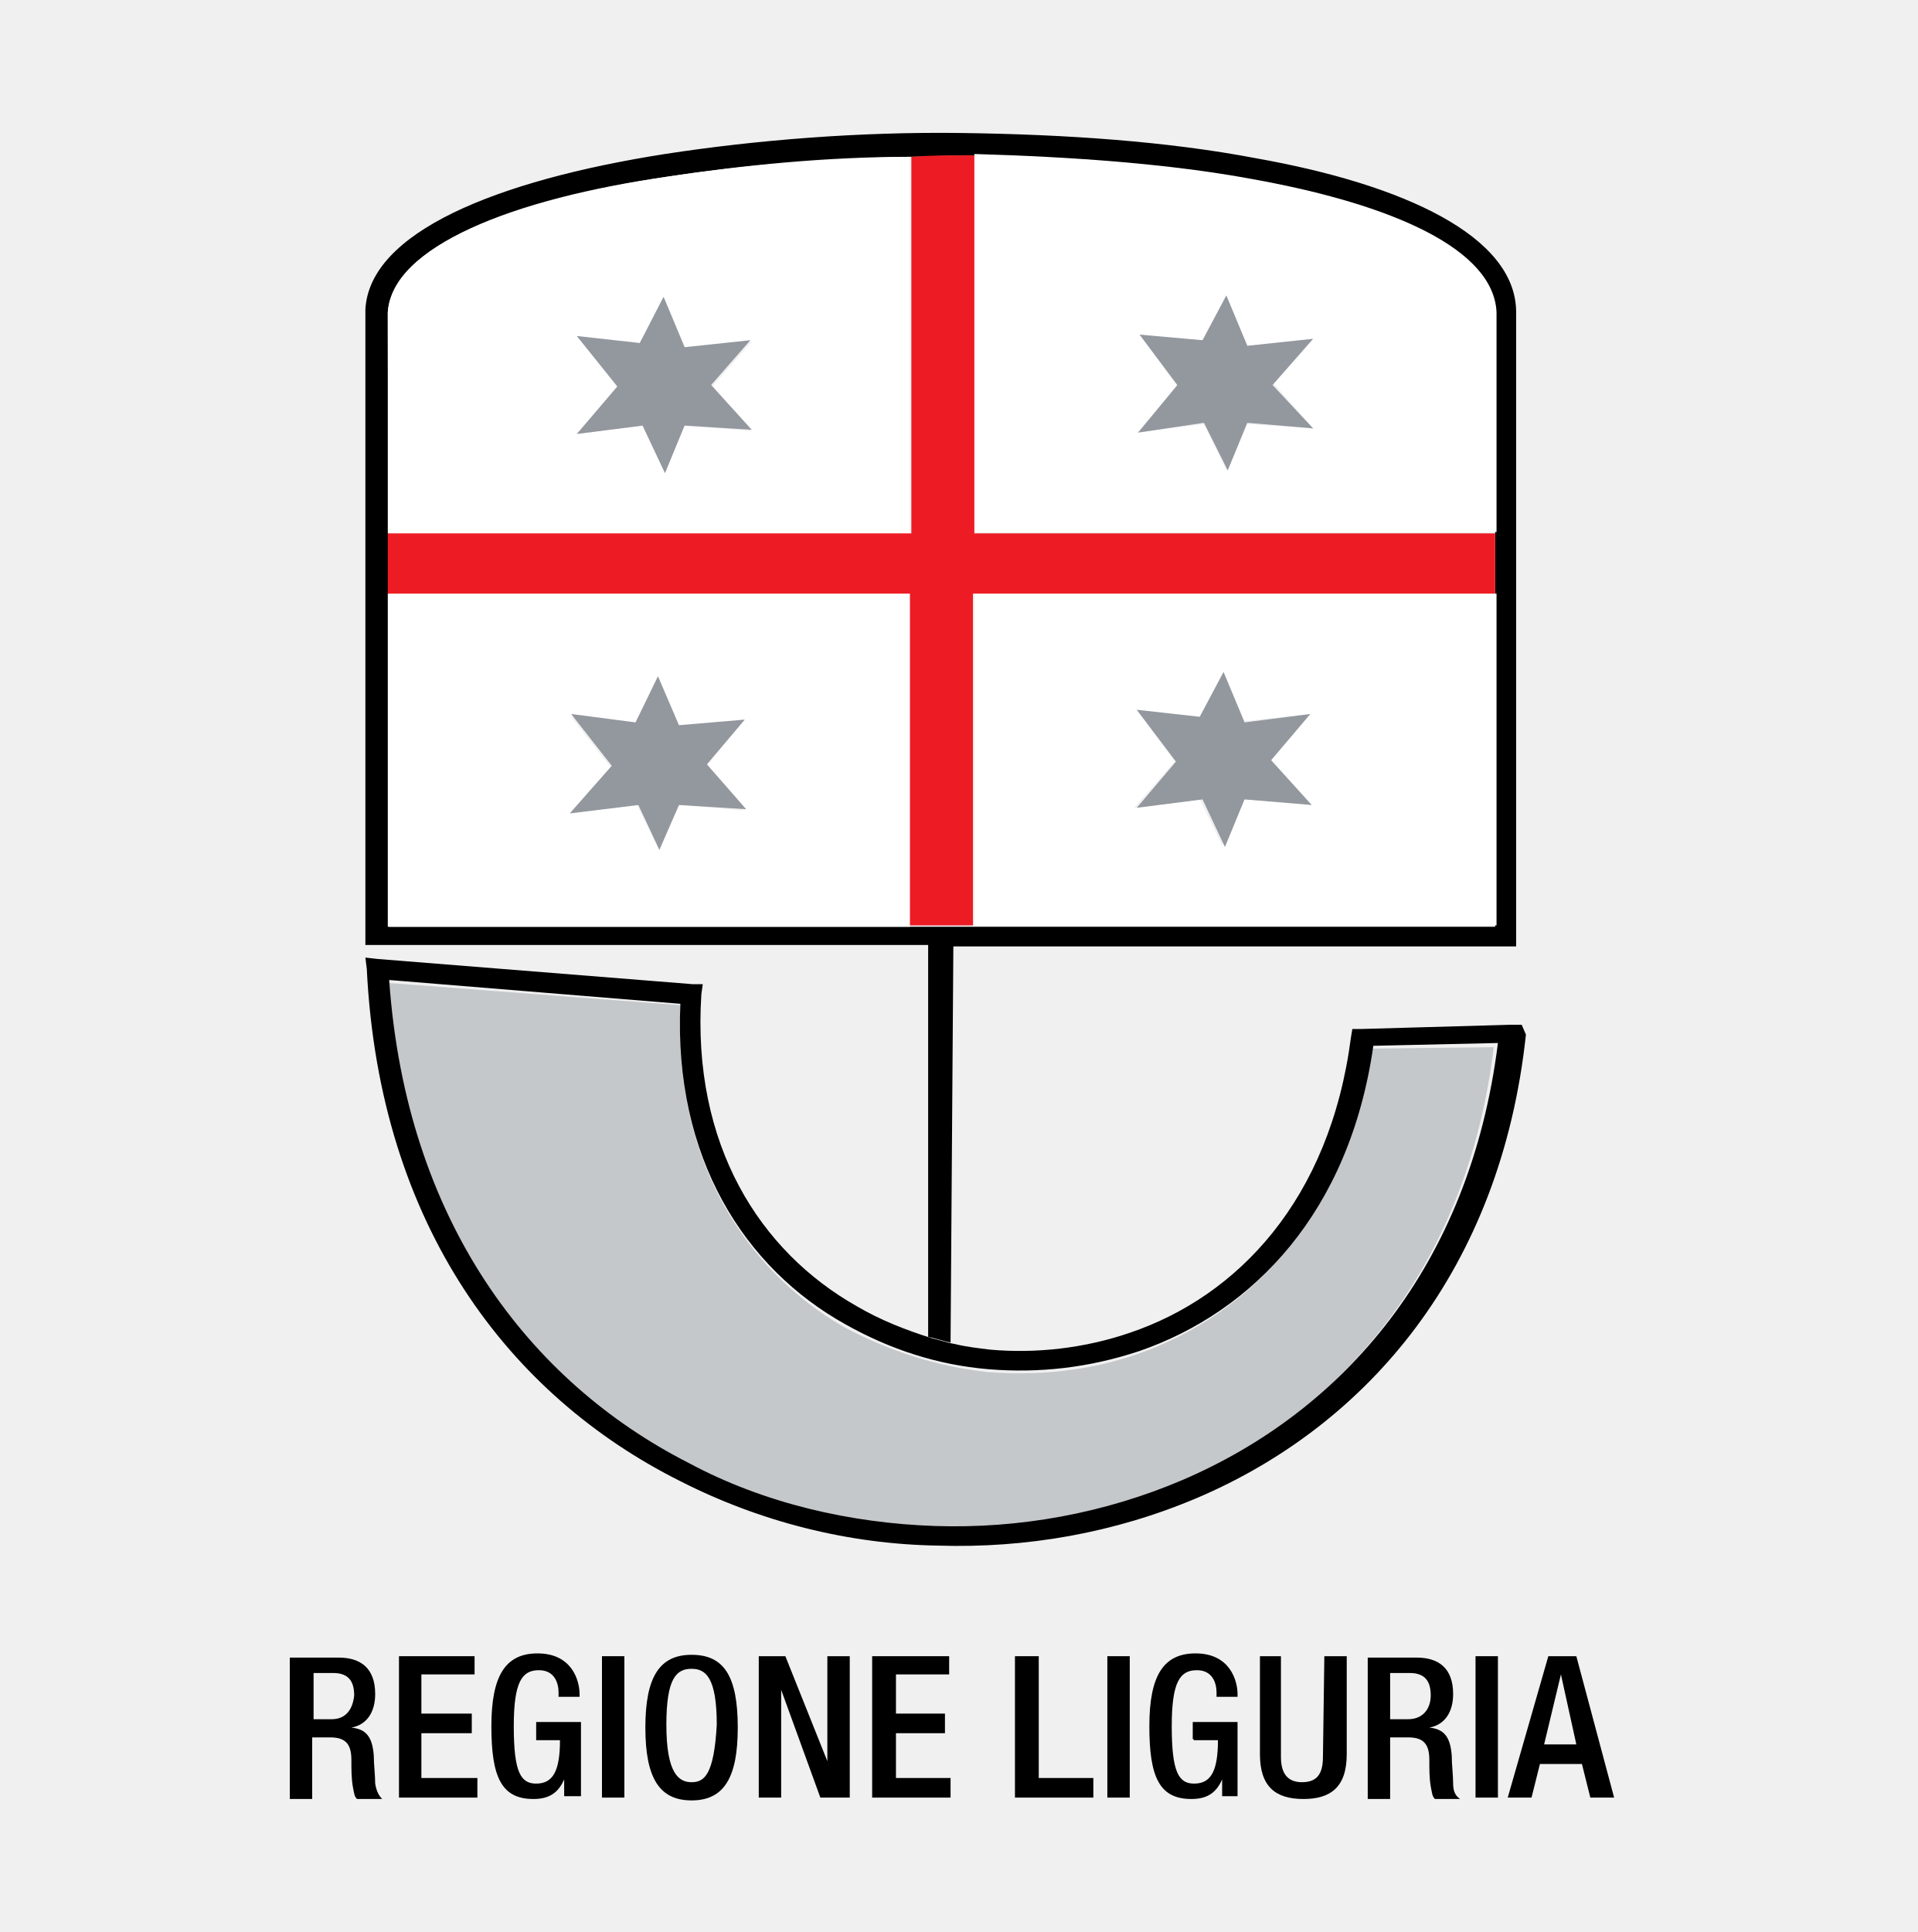
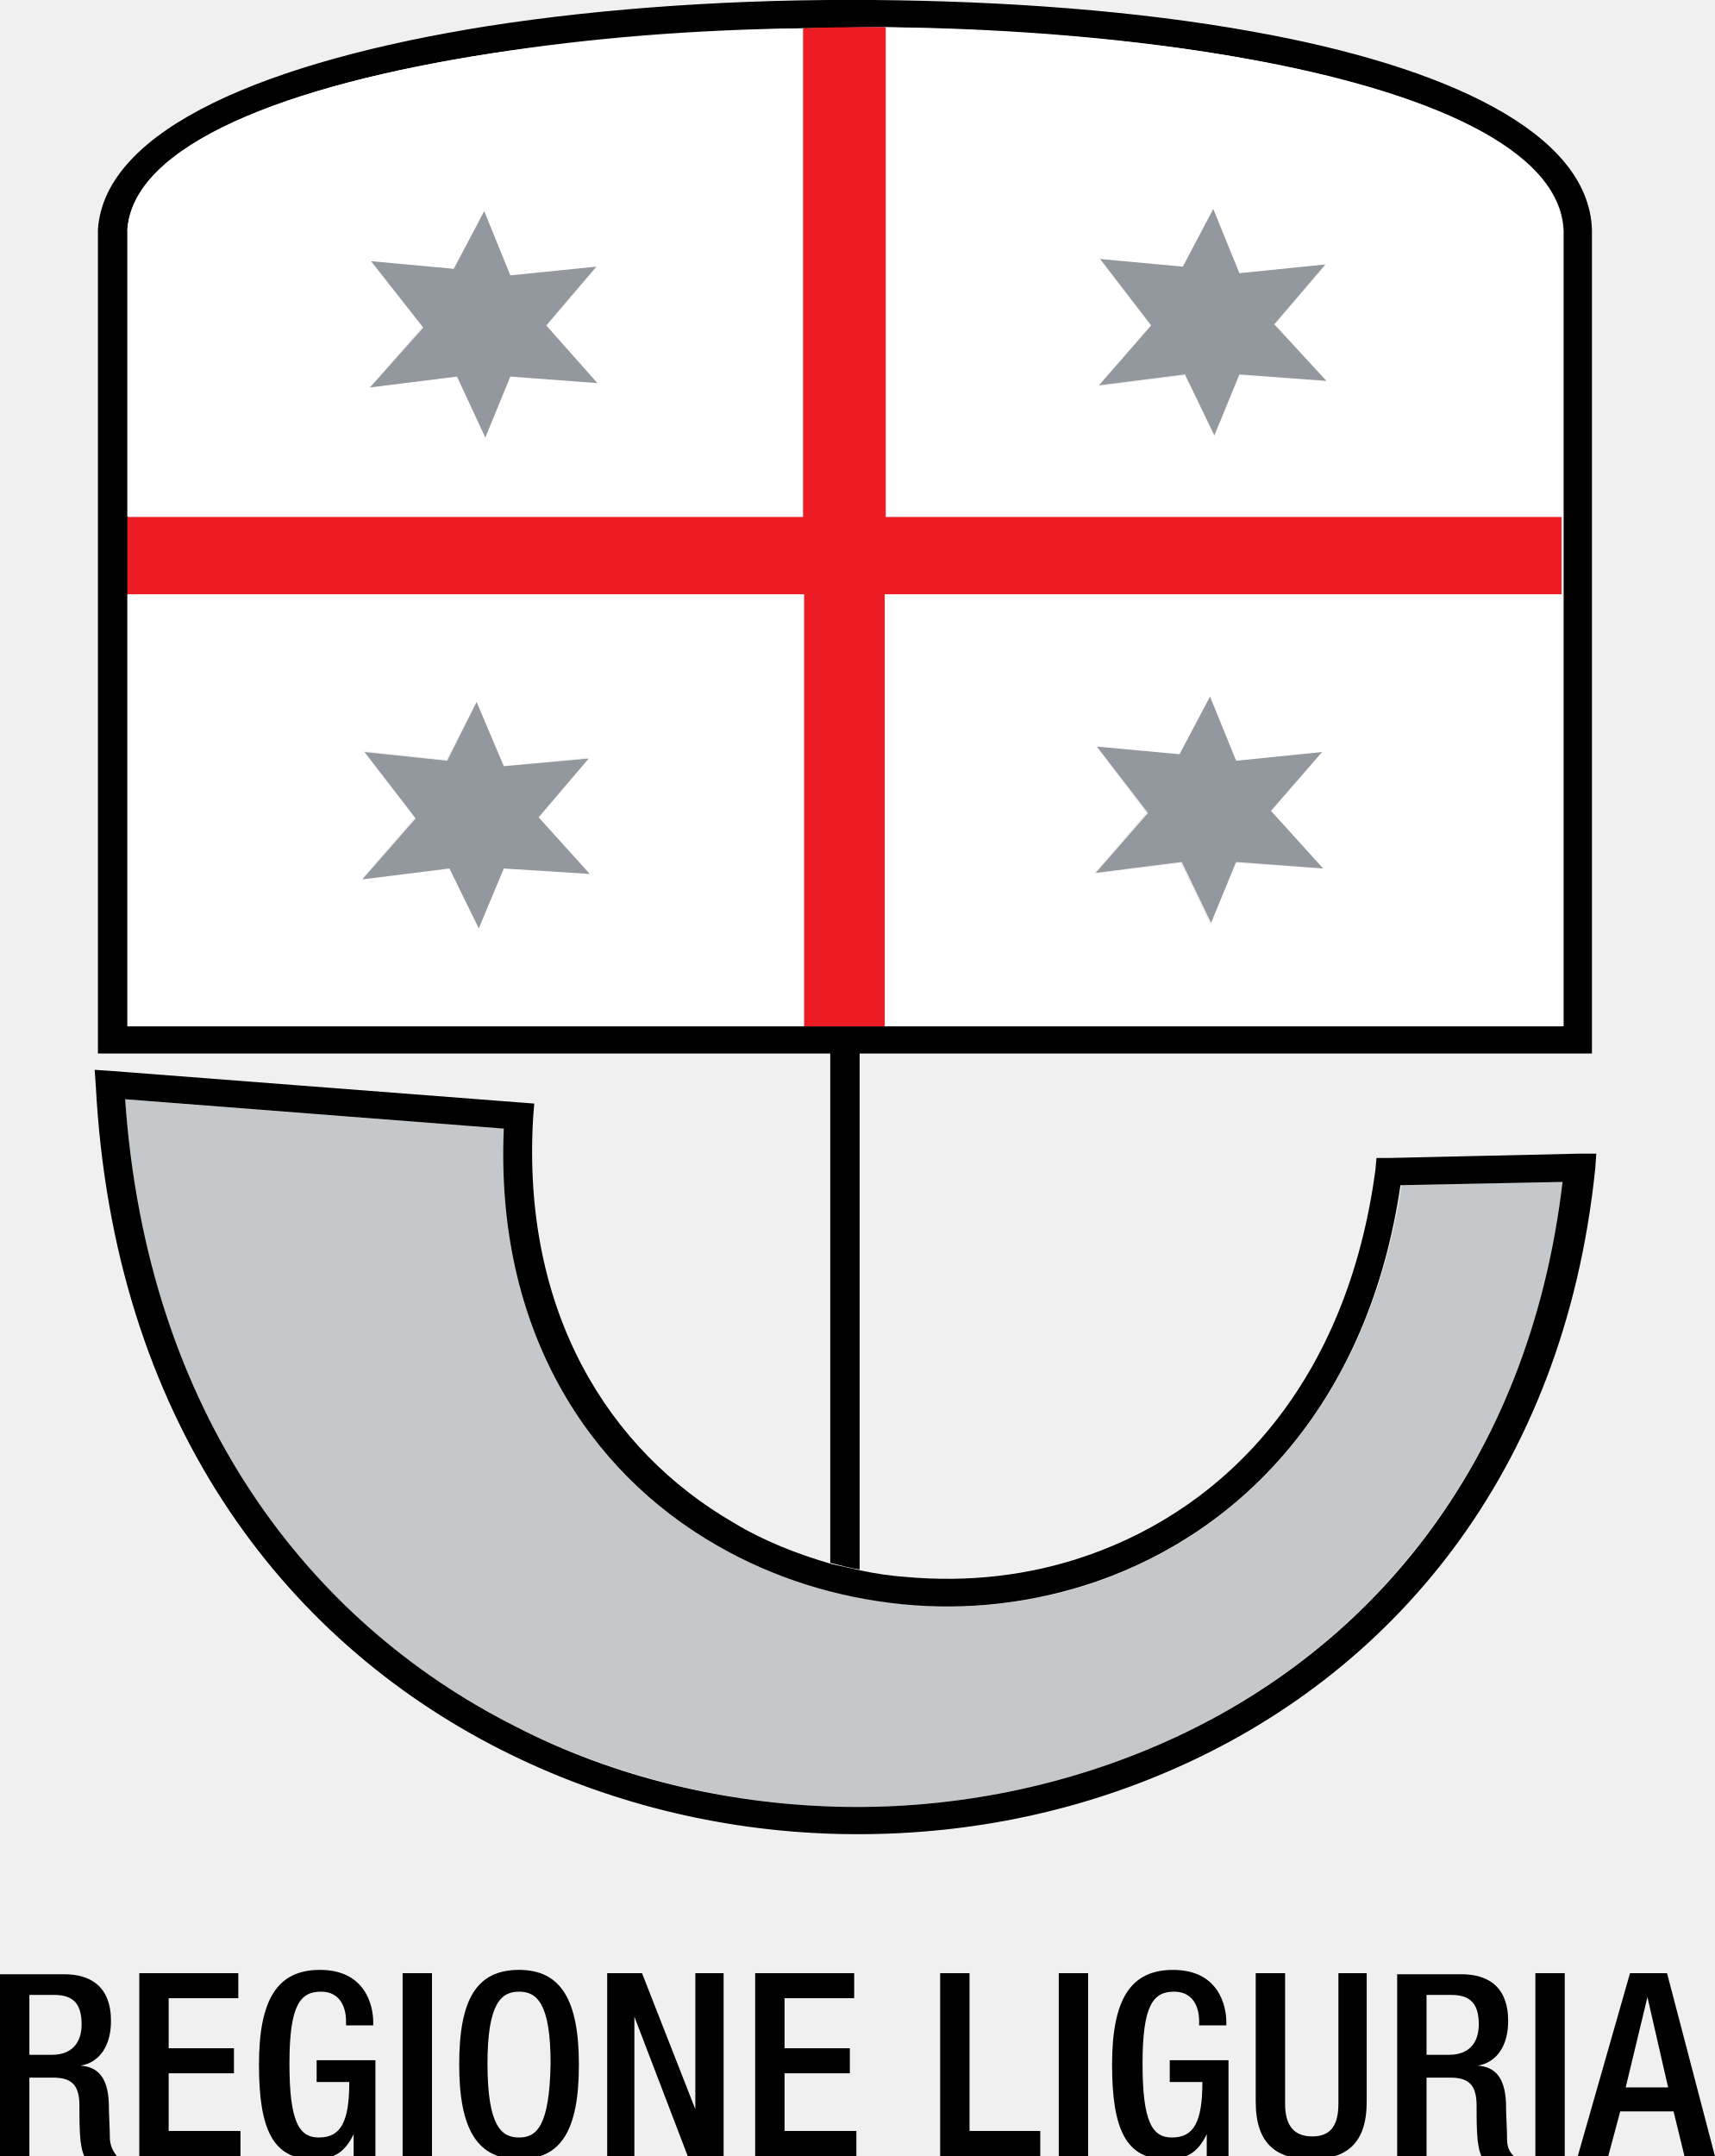
- <svg xmlns="http://www.w3.org/2000/svg" version="1.1" id="Livello_1" x="0px" y="0px" viewBox="0 123 137 138" enable-background="new 0 123 137 138" xml:space="preserve">
+ <svg xmlns="http://www.w3.org/2000/svg" version="1.1" id="Livello_1" x="0px" y="0px" viewBox="0 0 157.6 198.1" enable-background="new 0 0 157.6 198.1" xml:space="preserve">
  <g>
-     <path d="M68.1,190.6h39.5h0.7v-45.4c-0.1-5.3-7.9-9-18.6-10.9c-6.3-1.2-13.5-1.7-21-1.8c-7.3-0.1-14.7,0.5-21.2,1.5   c-12.1,1.9-21.1,5.6-21.4,11.1v45.4h0.7h39.5v28c0.6,0.1,1.1,0.3,1.6,0.4L68.1,190.6L68.1,190.6z M27.7,145.3   c0.4-4.7,8.8-8.1,20.1-9.7c5.3-0.8,11.2-1.4,17.2-1.4c1.3,0,2.6-0.1,3.8-0.1c0.3,0,0.5,0,0.7,0c7,0.1,13.9,0.6,19.9,1.8   c10,1.8,17.3,5,17.4,9.5v43.8H69.6h-4.5H27.8L27.7,145.3L27.7,145.3z" />
-     <path fill="#FFFFFF" d="M65,134.2c-6,0.1-11.9,0.6-17.2,1.4c-11.3,1.7-19.8,5-20.1,9.7v15.8H65L65,134.2L65,134.2z M48.9,153.4   l-1.4,3.3l-1.6-3.3l-4.7,0.6l2.9-3.3l-2.8-3.6l4.5,0.5l1.7-3.2l1.5,3.5l4.7-0.5l-2.8,3.2l2.8,3.2L48.9,153.4z" />
-     <path fill="#FFFFFF" d="M106.9,161.1v-15.8c-0.2-4.5-7.4-7.7-17.4-9.5c-5.9-1.1-12.9-1.6-19.9-1.8v27H106.9z M81.4,146.9l4.5,0.5   l1.7-3.2l1.5,3.5l4.7-0.5l-2.8,3.2l2.8,3.2l-4.8-0.3l-1.4,3.3l-1.6-3.3l-4.8,0.6l2.9-3.3L81.4,146.9z" />
-     <path fill="#FFFFFF" d="M65,165.4H27.7v23.8H65L65,165.4L65,165.4z M48.5,180.5l-1.4,3.3l-1.6-3.3l-4.8,0.6l2.9-3.3l-2.8-3.6   l4.5,0.5l1.7-3.2l1.5,3.5l4.6-0.5l-2.8,3.2l2.8,3.2L48.5,180.5z" />
-     <path fill="#FFFFFF" d="M69.6,189.1h37.3v-23.7H69.6V189.1z M81.2,173.7l4.5,0.5l1.7-3.2l1.5,3.5l4.6-0.5l-2.8,3.2l2.8,3.2   l-4.8-0.3l-1.4,3.3l-1.6-3.3l-4.7,0.6l2.9-3.3L81.2,173.7z" />
-     <path fill="#C4C8CB" d="M98,197.9c-1.8,11.9-8.7,19-16.7,21.8c-3.4,1.2-7.1,1.6-10.8,1.3c-3.6-0.4-7-1.5-10.2-3.2   c-7.1-4.1-12.2-12-11.7-23l-21-1.6c1.1,17.3,10,28.8,21.4,34.5c5.5,2.8,11.6,4.3,17.6,4.5c6.1,0.2,12.2-0.9,17.7-3.3   c11.4-4.9,20.5-15.3,22.4-31.1L98,197.9z" />
-     <path d="M108.7,196.2h-0.9l-10.6,0.3h-0.6l-0.1,0.6c-1.5,11.6-8.1,18.5-15.8,21.1c-3.2,1.1-6.7,1.5-10,1.2   c-0.8-0.1-1.7-0.2-2.5-0.4c-0.6-0.1-1.1-0.3-1.6-0.4c-1.9-0.6-3.7-1.3-5.4-2.3c-6.9-3.9-11.8-11.5-11.1-22.3l0.1-0.7h-0.7   l-22.5-1.8l-0.9-0.1l0.1,0.8c0.9,18.4,10.2,30.5,22.4,36.6c5.7,2.9,12,4.5,18.4,4.6c6.3,0.2,12.6-0.9,18.5-3.4   c12.2-5.2,21.7-16.3,23.5-33.1L108.7,196.2z M84.5,228.7c-5.6,2.4-11.7,3.5-17.7,3.3c-6-0.2-12.2-1.6-17.6-4.5   c-11.4-5.8-20.2-17.3-21.4-34.5l20.8,1.7c-0.5,11,4.6,18.9,11.8,22.9c3.2,1.8,6.6,2.9,10.2,3.2s7.2-0.1,10.8-1.3   c8.1-2.8,15-9.9,16.7-21.8l8.9-0.2C105,213.5,95.9,223.8,84.5,228.7z" />
-     <polygon fill="#93979E" points="53.2,174.4 48.5,174.8 47,171.3 45.4,174.6 40.8,174 43.7,177.7 40.7,181.1 45.6,180.5 47.1,183.7    48.5,180.5 53.3,180.8 50.5,177.6  " />
-     <polygon fill="#93979E" points="53.6,147.3 48.9,147.8 47.4,144.2 45.7,147.5 41.2,147 44.1,150.6 41.2,154 45.9,153.4 47.5,156.8    48.9,153.4 53.7,153.7 50.8,150.5  " />
-     <polygon fill="#93979E" points="86,153.2 87.7,156.6 89.1,153.2 93.8,153.6 90.9,150.5 93.8,147.2 89.1,147.7 87.6,144.1    85.9,147.3 81.4,146.9 84.1,150.5 81.3,153.9  " />
-     <polygon fill="#93979E" points="85.9,180.1 87.5,183.5 88.9,180.1 93.7,180.5 90.8,177.3 93.6,174 88.9,174.6 87.4,171 85.7,174.2    81.2,173.7 84,177.4 81.2,180.7  " />
-     <path fill="#ED1C24" d="M65,189.1h4.5v-23.7h37.3v-4.3H69.6v-27c-0.3,0-0.5,0-0.7,0c-1.3,0-2.6,0-3.8,0.1v26.9H27.7v4.3H65   L65,189.1L65,189.1z" />
-     <path d="M26.8,250.4c0-0.6-0.1-1.4-0.1-2c-0.1-1.4-0.6-1.9-1.6-2l0,0c1.1-0.2,1.7-1.1,1.7-2.4c0-1.9-1.1-2.6-2.6-2.6h-3.5v10.1h1.6   v-4.4h1.3c1.1,0,1.5,0.5,1.5,1.6c0,0.7,0,1.3,0.1,1.9c0.1,0.5,0.1,0.7,0.3,0.9h1.8C27.1,251.3,26.9,251,26.8,250.4z M23.7,245.8   h-1.3v-3.3h1.4c1.1,0,1.5,0.6,1.5,1.6C25.2,245.1,24.7,245.8,23.7,245.8z" />
-     <polygon points="30.1,246.8 33.7,246.8 33.7,245.4 30.1,245.4 30.1,242.6 33.9,242.6 33.9,241.3 28.5,241.3 28.5,251.4 34.1,251.4    34.1,250 30.1,250  " />
-     <path d="M38.3,247.3H40c0,2.2-0.5,3.1-1.7,3.1c-1.1,0-1.6-0.8-1.6-4.1c0-3.2,0.6-4,1.8-4c1.1,0,1.4,0.9,1.4,1.6v0.3h1.5v-0.2   c0-0.9-0.5-2.9-3-2.9c-2.3,0-3.3,1.6-3.3,5.2c0,3.6,0.7,5.2,3,5.2c1.2,0,1.8-0.5,2.2-1.4l0,0v1.2h1.2V246h-3.2L38.3,247.3   L38.3,247.3L38.3,247.3z" />
-     <rect x="43" y="241.3" width="1.6" height="10.1" />
-     <path d="M49.4,241.2c-2.3,0-3.3,1.6-3.3,5.2c0,3.6,1,5.2,3.3,5.2c2.3,0,3.3-1.6,3.3-5.2C52.7,242.7,51.7,241.2,49.4,241.2z    M49.4,250.3c-0.9,0-1.8-0.6-1.8-4.1c0-3.3,0.7-4,1.8-4c1,0,1.8,0.6,1.8,4C51,249.8,50.3,250.3,49.4,250.3z" />
-     <polygon points="59.1,248.8 59.1,248.8 56.1,241.3 54.2,241.3 54.2,251.4 55.8,251.4 55.8,243.7 55.8,243.7 58.6,251.4 60.7,251.4    60.7,241.3 59.1,241.3  " />
-     <polygon points="64,246.8 67.5,246.8 67.5,245.4 64,245.4 64,242.6 67.8,242.6 67.8,241.3 62.3,241.3 62.3,251.4 67.9,251.4    67.9,250 64,250  " />
-     <polygon points="74.2,241.3 72.5,241.3 72.5,251.4 78.1,251.4 78.1,250 74.2,250  " />
-     <rect x="79.1" y="241.3" width="1.6" height="10.1" />
-     <path d="M85.3,247.3H87c0,2.2-0.5,3.1-1.7,3.1c-1.1,0-1.6-0.8-1.6-4.1c0-3.2,0.6-4,1.8-4c1.1,0,1.4,0.9,1.4,1.6v0.3h1.5v-0.2   c0-0.9-0.5-2.9-3-2.9c-2.3,0-3.3,1.6-3.3,5.2c0,3.6,0.7,5.2,3,5.2c1.2,0,1.8-0.5,2.2-1.4l0,0v1.2h1.1V246h-3.2v1.2L85.3,247.3   L85.3,247.3z" />
-     <path d="M94.5,248.5c0,1.3-0.5,1.8-1.5,1.8s-1.5-0.6-1.5-1.8v-7.2H90v7c0,2.3,1.1,3.2,3.1,3.2c1.9,0,3.1-0.8,3.1-3.2v-7h-1.6   L94.5,248.5L94.5,248.5z" />
-     <path d="M103.8,250.4c0-0.6-0.1-1.4-0.1-2c-0.1-1.4-0.6-1.9-1.6-2l0,0c1.1-0.2,1.7-1.1,1.7-2.4c0-1.9-1.1-2.6-2.6-2.6h-3.5v10.1   h1.6v-4.4h1.3c1.1,0,1.5,0.5,1.5,1.6c0,0.7,0,1.3,0.1,1.9c0.1,0.5,0.1,0.7,0.3,0.9h1.8C104,251.3,103.8,251,103.8,250.4z    M100.6,245.8h-1.3v-3.3h1.4c1.1,0,1.5,0.6,1.5,1.6C102.2,245.1,101.6,245.8,100.6,245.8z" />
-     <rect x="105.4" y="241.3" width="1.6" height="10.1" />
-     <path d="M112.6,241.3h-2l-2.9,10.1h1.7l0.6-2.4h3l0.6,2.4h1.7L112.6,241.3z M110.3,247.6l1.2-5l0,0l1.1,5H110.3z" />
+     <path d="M79,96.8l66,0h1.3V21.1c-0.3-8.9-13.3-15-31.2-18.2C104.6,1,92.5,0.1,80.2,0C68-0.1,55.7,0.7,44.8,2.4   C24.7,5.6,9.6,11.8,9,21.1v75.7h1.3l66,0v46.8c0.9,0.2,1.8,0.5,2.7,0.6V96.8z M11.7,21.2c0.5-7.9,14.7-13.4,33.5-16.3   C54,3.5,63.9,2.7,73.8,2.6c2.1,0,4.3-0.1,6.4-0.1c0.4,0,0.8,0,1.2,0c11.7,0.1,23.2,1.1,33.2,2.9c16.7,3,28.8,8.3,29.1,15.8v73.1   l-62.2,0h-7.5l-62.2,0V21.2z" />
+     <path fill="#FFFFFF" d="M73.8,2.6c-10,0.2-19.8,1-28.6,2.3c-18.9,2.9-33.1,8.4-33.5,16.3v26.3h62.2V2.6z M46.9,34.6l-2.3,5.6   L42,34.6l-8,1l4.8-5.6L34.1,24l7.6,0.8l2.8-5.3l2.4,5.9l7.9-0.8l-4.6,5.4l4.7,5.2L46.9,34.6z" />
+     <path fill="#FFFFFF" d="M143.6,47.5V21.2c-0.3-7.5-12.4-12.8-29.1-15.8c-9.9-1.8-21.5-2.7-33.2-2.9v45H143.6z M101.1,23.8l7.6,0.8   l2.8-5.3l2.4,5.9l7.9-0.8l-4.6,5.4l4.7,5.2l-8-0.5l-2.3,5.6l-2.7-5.6l-8,1l4.8-5.6L101.1,23.8z" />
+     <path fill="#FFFFFF" d="M73.8,54.6H11.7v39.7l62.2,0V54.6z M46.3,79.8L44,85.3l-2.7-5.6l-8,1l4.8-5.6l-4.7-6.1l7.6,0.8l2.8-5.3   l2.4,5.9l7.8-0.8l-4.6,5.4l4.7,5.2L46.3,79.8z" />
+     <path fill="#FFFFFF" d="M81.4,94.3l62.2,0V54.6H81.4V94.3z M100.8,68.6l7.6,0.8l2.8-5.3l2.4,5.9l7.8-0.8l-4.6,5.4l4.7,5.2l-8-0.5   l-2.3,5.6l-2.7-5.6l-8,1l4.8-5.6L100.8,68.6z" />
+     <path fill="#C4C8CB" d="M128.8,108.9c-3,19.8-14.5,31.7-27.9,36.4c-5.7,2-11.9,2.7-17.9,2.1c-6-0.6-11.8-2.4-17-5.4   c-11.9-6.8-20.4-19.9-19.6-38.3L11.5,101c1.9,28.8,16.7,48,35.8,57.6c9.1,4.6,19.3,7.1,29.4,7.4c10.2,0.3,20.3-1.6,29.6-5.6   c19-8.2,34.2-25.6,37.4-51.8L128.8,108.9z" />
+     <path d="M146.7,106l-1.5,0l-17.6,0.4l-1.1,0l-0.1,1.1c-2.6,19.4-13.5,30.9-26.4,35.4c-5.4,1.9-11.1,2.5-16.7,2   c-1.4-0.1-2.8-0.3-4.2-0.6c-0.9-0.2-1.8-0.4-2.7-0.6c-3.1-0.9-6.2-2.1-9-3.8C56,133.3,47.9,120.6,49,102.6l0.1-1.2l-1.3-0.1   l-37.6-2.9l-1.5-0.1l0.1,1.4c1.6,30.6,17.1,50.9,37.3,61.1c9.5,4.8,20,7.4,30.6,7.7c10.6,0.3,21.1-1.6,30.8-5.8   c20.2-8.7,36.2-27.2,39.1-55.3L146.7,106z M106.3,160.4c-9.3,4-19.5,5.9-29.6,5.6c-10.1-0.3-20.3-2.7-29.4-7.4   C28.3,149,13.5,129.8,11.5,101l34.8,2.7c-0.8,18.4,7.7,31.5,19.6,38.3c5.2,3,11,4.8,17,5.4c6,0.6,12.1-0.1,17.9-2.1   c13.5-4.7,25-16.6,27.9-36.4l14.9-0.3C140.5,134.9,125.4,152.2,106.3,160.4z" />
+     <polygon fill="#93979E" points="54.1,69.7 46.3,70.4 43.8,64.5 41.1,69.9 33.5,69.1 38.2,75.2 33.3,80.8 41.3,79.8 44,85.3    46.3,79.8 54.2,80.3 49.5,75.1  " />
+     <polygon fill="#93979E" points="54.8,24.5 46.9,25.3 44.5,19.4 41.7,24.7 34.1,24 38.9,30.1 34,35.6 42,34.6 44.6,40.2 46.9,34.6    54.9,35.2 50.2,29.9  " />
+     <polygon fill="#93979E" points="108.9,34.4 111.6,40 113.9,34.4 121.9,35 117.1,29.8 121.8,24.3 113.9,25.1 111.5,19.2 108.7,24.5    101.1,23.8 105.8,29.9 101,35.4  " />
+     <polygon fill="#93979E" points="108.6,79.2 111.3,84.8 113.6,79.2 121.6,79.8 116.8,74.5 121.5,69.1 113.6,69.9 111.2,64    108.4,69.3 100.8,68.6 105.5,74.7 100.7,80.2  " />
+     <path fill="#ED1C24" d="M73.8,94.3h7.5V54.6h62.2v-7.1H81.4v-45c-0.4,0-0.8,0-1.2,0c-2.1,0-4.3,0-6.4,0.1v44.9H11.7v7.1h62.2V94.3z   " />
+     <path d="M10.1,196.6c0-1-0.1-2.3-0.1-3.4c-0.1-2.3-1-3.3-2.6-3.4v0c1.8-0.3,2.8-1.9,2.8-4.1c0-3.2-1.9-4.3-4.3-4.3H0v16.8h2.7v-7.3   h2.2c1.8,0,2.4,0.8,2.4,2.6c0,1.2,0,2.2,0.1,3.2c0.1,0.7,0.2,1.2,0.4,1.5h3C10.6,197.9,10.2,197.5,10.1,196.6z M4.8,188.8H2.7v-5.5   H5c1.8,0,2.5,0.9,2.5,2.7C7.5,187.8,6.5,188.8,4.8,188.8z" />
+     <polygon points="15.5,190.5 21.5,190.5 21.5,188.2 15.5,188.2 15.5,183.6 21.9,183.6 21.9,181.3 12.8,181.3 12.8,198.1 22.1,198.1    22.1,195.8 15.5,195.8  " />
+     <path d="M29.3,191.3h2.8c0,3.7-0.8,5.1-2.8,5.1c-1.8,0-2.7-1.4-2.7-6.8c0-5.4,1-6.6,2.9-6.6c1.8,0,2.3,1.5,2.3,2.7v0.4h2.5v-0.3   c0-1.5-0.7-4.8-4.9-4.8c-3.9,0-5.6,2.7-5.6,8.7c0,6,1.3,8.7,5,8.7c2,0,2.9-0.7,3.7-2.3h0v2h2v-8.8h-5.4V191.3z" />
+     <rect x="37" y="181.3" width="2.7" height="16.8" />
+     <path d="M47.7,181c-3.9,0-5.5,2.7-5.5,8.7c0,6,1.7,8.7,5.5,8.7c3.9,0,5.5-2.7,5.5-8.7C53.2,183.7,51.5,181,47.7,181z M47.7,196.4   c-1.6,0-2.9-1-2.9-6.8c0-5.6,1.3-6.6,2.9-6.6c1.6,0,2.9,1,2.9,6.6C50.5,195.4,49.3,196.4,47.7,196.4z" />
+     <polygon points="63.9,193.8 63.9,193.8 59,181.3 55.8,181.3 55.8,198.1 58.3,198.1 58.3,185.3 58.3,185.3 63.2,198.1 66.5,198.1    66.5,181.3 63.9,181.3  " />
+     <polygon points="72.1,190.5 78.1,190.5 78.1,188.2 72.1,188.2 72.1,183.6 78.5,183.6 78.5,181.3 69.4,181.3 69.4,198.1 78.7,198.1    78.7,195.8 72.1,195.8  " />
+     <polygon points="89.1,181.3 86.4,181.3 86.4,198.1 95.6,198.1 95.6,195.8 89.1,195.8  " />
+     <rect x="97.3" y="181.3" width="2.7" height="16.8" />
+     <path d="M107.7,191.3h2.8c0,3.7-0.8,5.1-2.8,5.1c-1.8,0-2.7-1.4-2.7-6.8c0-5.4,1-6.6,2.9-6.6c1.8,0,2.3,1.5,2.3,2.7v0.4h2.5v-0.3   c0-1.5-0.7-4.8-4.9-4.8c-3.9,0-5.6,2.7-5.6,8.7c0,6,1.3,8.7,5,8.7c2,0,2.9-0.7,3.7-2.3h0v2h2v-8.8h-5.4V191.3z" />
+     <path d="M123,193.3c0,2.1-0.8,3-2.4,3c-1.6,0-2.5-0.9-2.5-3v-12h-2.7v11.8c0,3.9,1.9,5.3,5.1,5.3c3.2,0,5.1-1.4,5.1-5.3v-11.8H123   V193.3z" />
+     <path d="M138.5,196.6c0-1-0.1-2.3-0.1-3.4c-0.1-2.3-1-3.3-2.6-3.4v0c1.8-0.3,2.8-1.9,2.8-4.1c0-3.2-1.9-4.3-4.3-4.3h-5.9v16.8h2.7   v-7.3h2.2c1.8,0,2.4,0.8,2.4,2.6c0,1.2,0,2.2,0.1,3.2c0.1,0.7,0.2,1.2,0.4,1.5h3C138.9,197.9,138.5,197.5,138.5,196.6z    M133.2,188.8h-2.1v-5.5h2.3c1.8,0,2.5,0.9,2.5,2.7C135.9,187.8,134.9,188.8,133.2,188.8z" />
+     <rect x="141.1" y="181.3" width="2.7" height="16.8" />
+     <path d="M153.2,181.3h-3.4l-4.8,16.8h2.8l1.1-4.1h4.9l1,4.1h2.8L153.2,181.3z M149.4,191.8l2-8.3h0l1.9,8.3H149.4z" />
  </g>
+   <rect x="-34.6" y="-14.2" fill="none" width="226.8" height="226.8" />
</svg>
